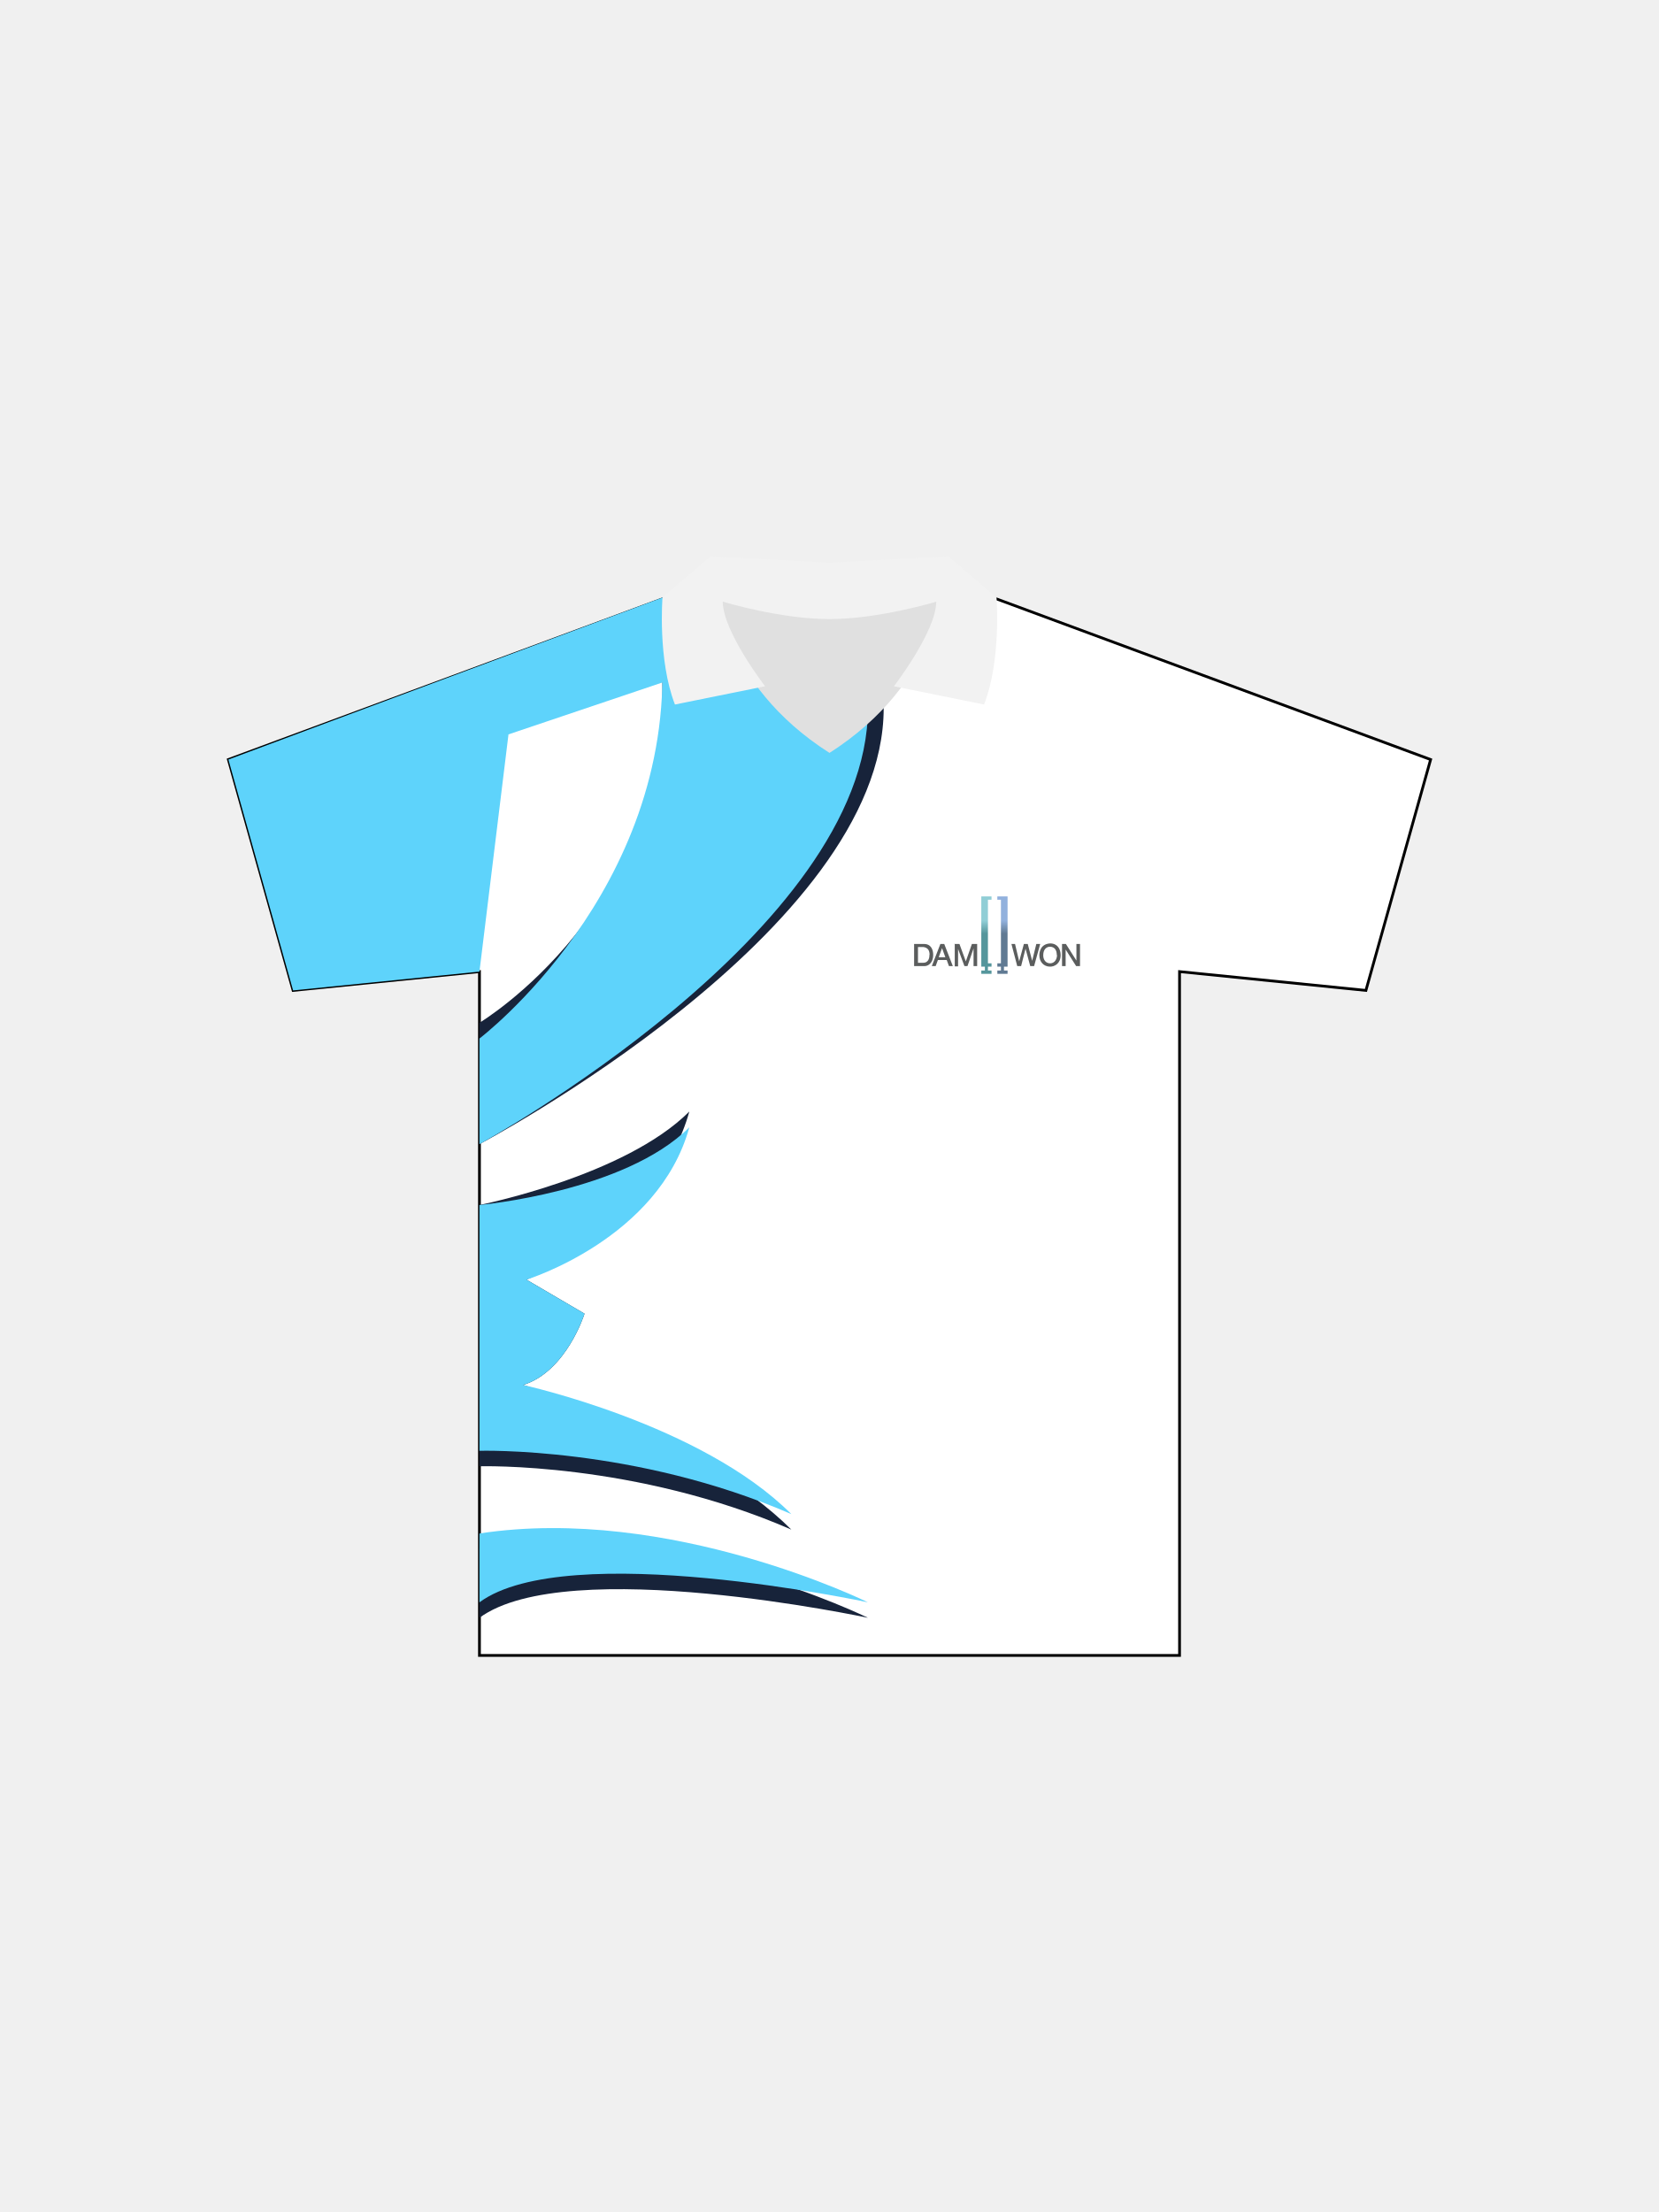
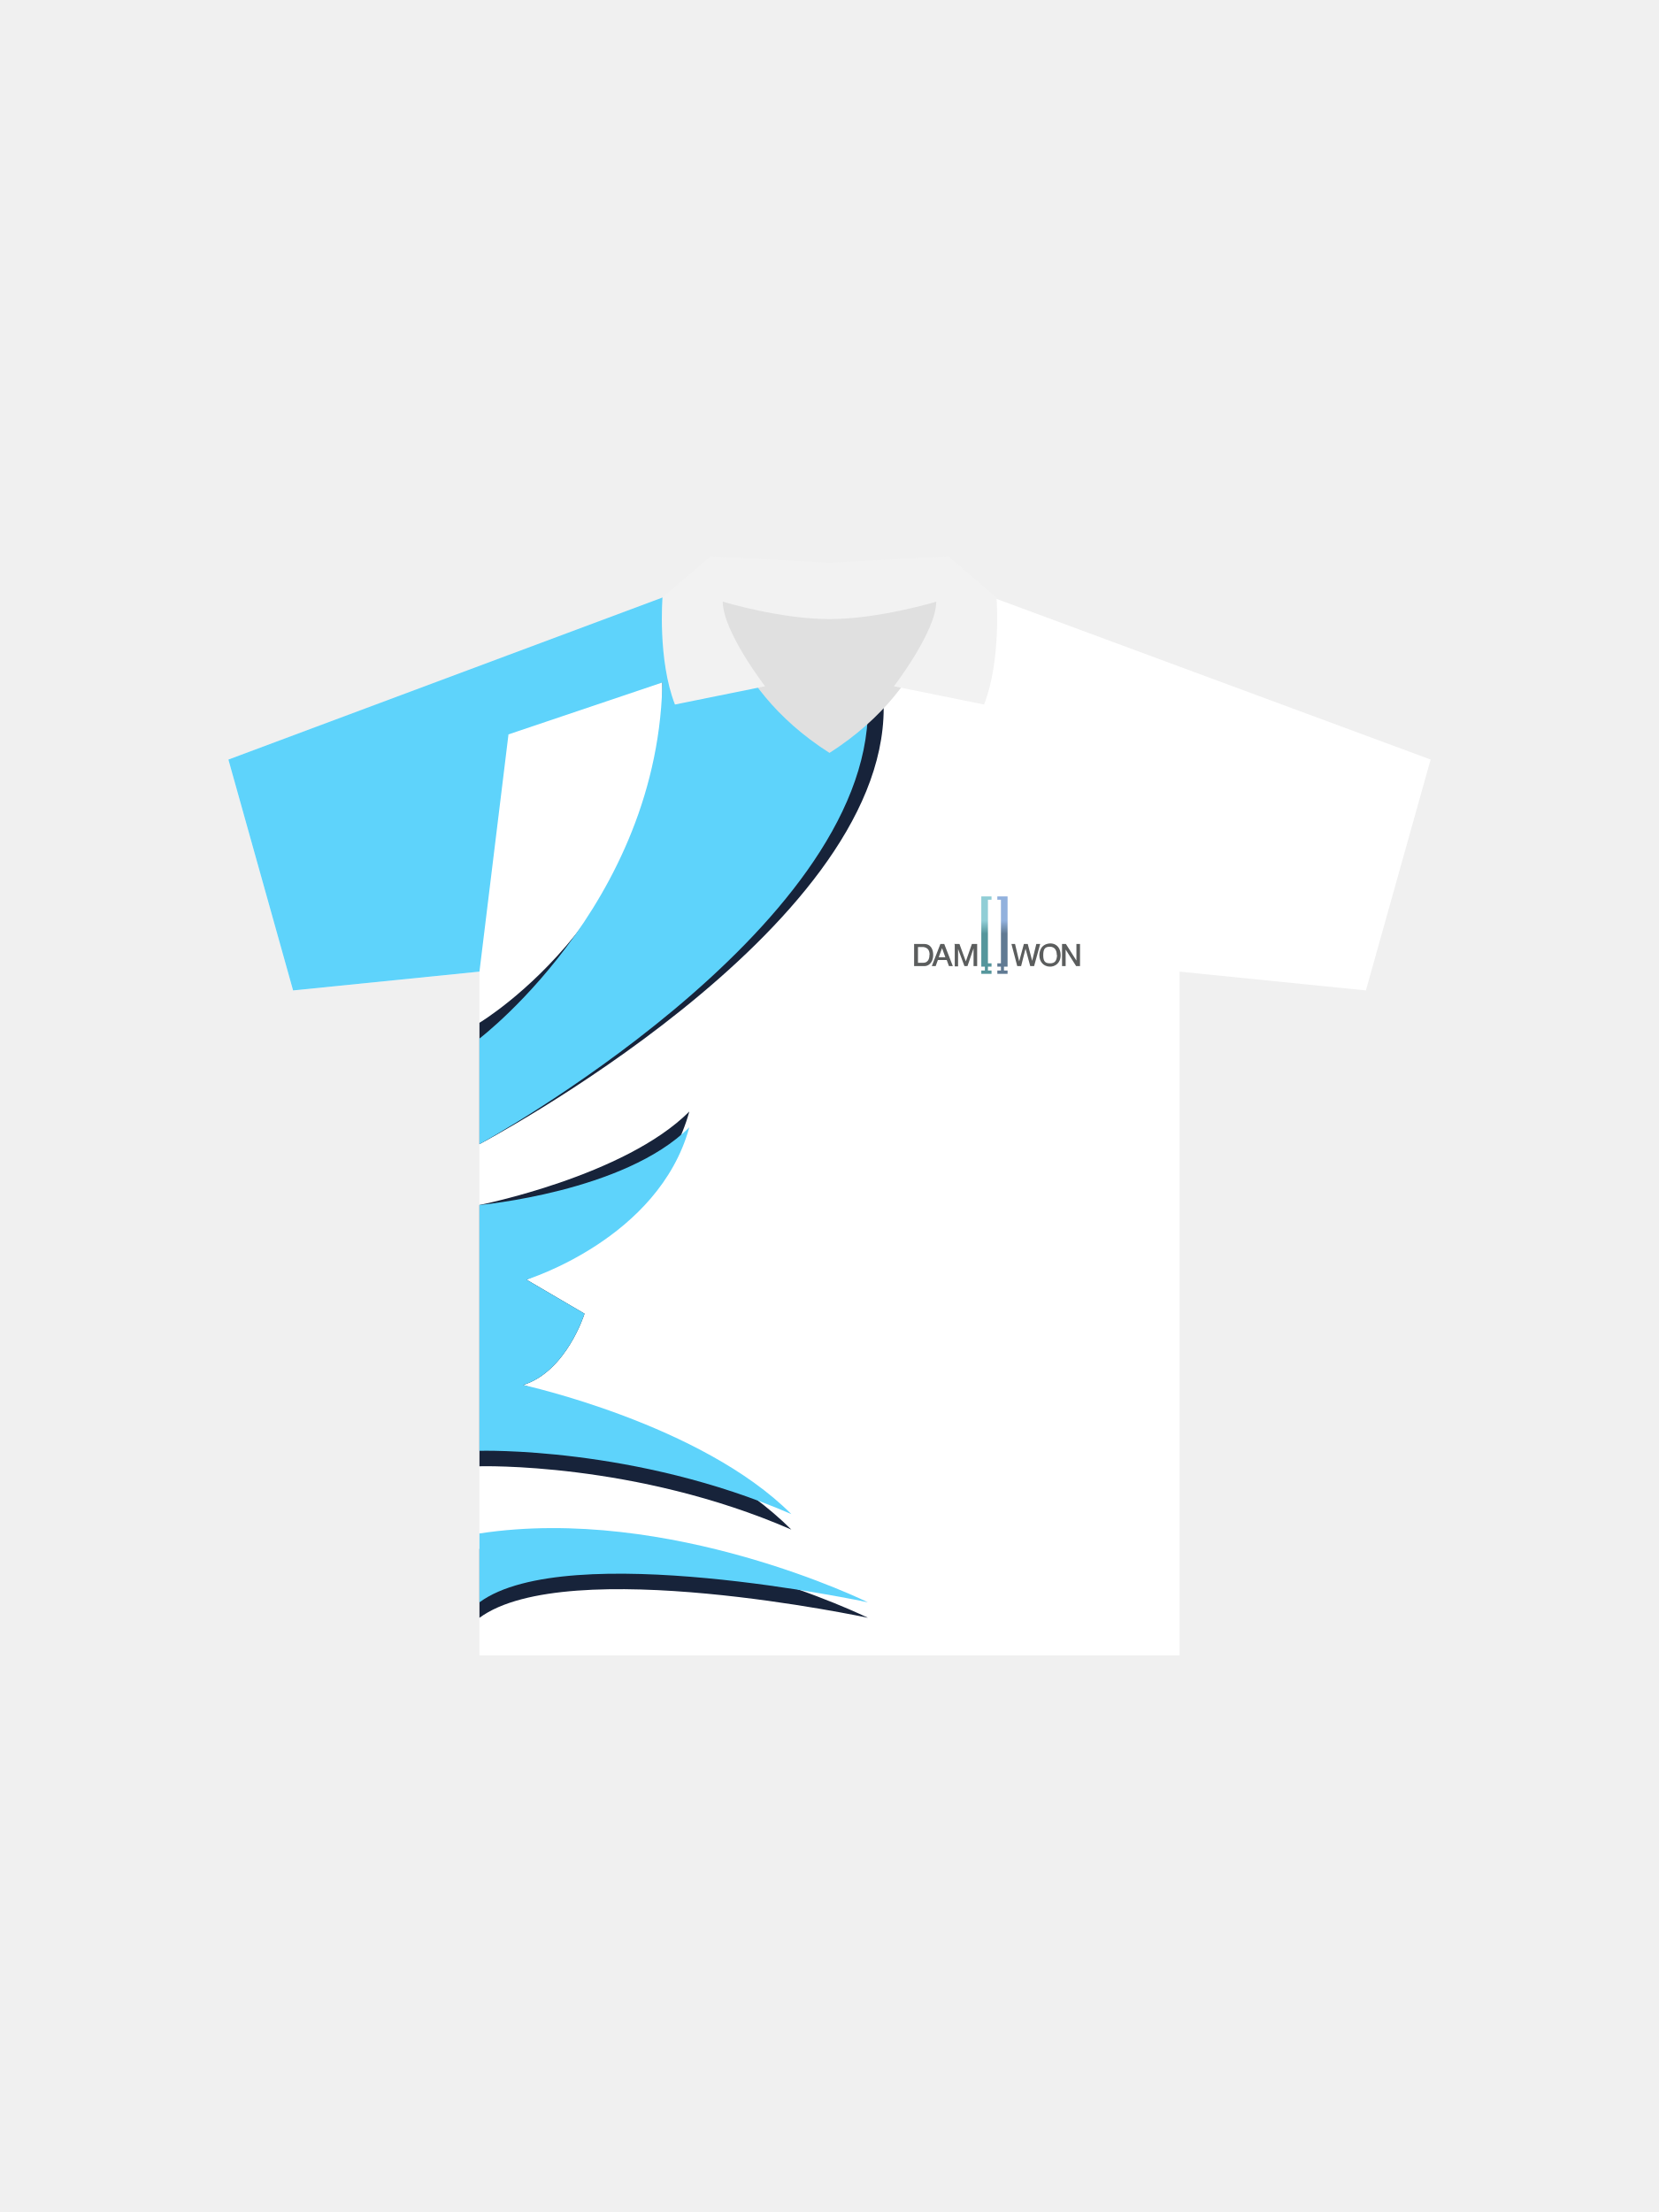
<svg xmlns="http://www.w3.org/2000/svg" id="_레이어_1" version="1.1" viewBox="0 0 600 800">
  <defs>
    <style>
      .st0 {
        fill: #e0e0e0;
      }

      .st1 {
+         fill: url(#_무제_그라디언트);
+       }
+ 
+       .st2 {
        fill: #17233a;
      }

-       .st2 {
+       .st3 {
        fill: #5ed3fb;
-       }
- 
-       .st3 {
-         fill: url(#_무제_그라디언트_4);
      }

      .st4 {
        fill: url(#_무제_그라디언트_2);
      }

      .st5 {
        fill: #fff;
-         stroke: #000;
-         stroke-miterlimit: 10;
      }

      .st6 {
        fill: #f2f2f2;
      }

      .st7 {
        fill: #5b5d5d;
      }
    </style>
-     <linearGradient id="_무제_그라디언트_4" data-name="무제 그라디언트 4" x1="356.8" y1="440" x2="356.8" y2="435.3" gradientTransform="translate(0 773) scale(1 -1)" gradientUnits="userSpaceOnUse">
+     <linearGradient id="_무제_그라디언트" data-name="무제 그라디언트" x1="356.8" y1="360" x2="356.8" y2="364.7" gradientTransform="translate(0 -27)" gradientUnits="userSpaceOnUse">
      <stop offset="0" stop-color="#91ced6" />
      <stop offset="1" stop-color="#55969c" />
    </linearGradient>
-     <linearGradient id="_무제_그라디언트_2" data-name="무제 그라디언트 2" x1="362.5" y1="440" x2="362.5" y2="435.3" gradientTransform="translate(0 773) scale(1 -1)" gradientUnits="userSpaceOnUse">
+     <linearGradient id="_무제_그라디언트_2" data-name="무제 그라디언트 2" x1="362.6" y1="360" x2="362.6" y2="364.7" gradientTransform="translate(0 -27)" gradientUnits="userSpaceOnUse">
      <stop offset="0" stop-color="#92b1dd" />
      <stop offset="1" stop-color="#607a93" />
    </linearGradient>
  </defs>
  <polygon class="st5" points="300 598.7 426.6 598.7 426.6 351.4 494 358.2 517.4 274.7 360.4 216.6 300 216.6 239.6 216.6 82.6 274.7 106 358.2 173.4 351.4 173.4 598.7 300 598.7" />
-   <path class="st1" d="M239.4,242c4.3,85.9-66,127.9-66,127.9v43.9s146.2-76.9,146.2-157.7l-80.2-14.1Z" />
-   <path class="st2" d="M239.4,236.3c4.3,85.9-66,139.3-66,139.3v38.2s140.5-76.9,140.5-157.7l-74.6-19.8Z" />
-   <polygon class="st2" points="269 236.9 183.9 265.6 173.4 351.4 106 358.2 82.6 274.7 239.6 216.1 269 236.9" />
+   <path class="st2" d="M239.4,242c4.3,85.9-66,127.9-66,127.9v43.9s146.2-76.9,146.2-157.7l-80.2-14.1h0Z" />
+   <path class="st3" d="M239.4,236.3c4.3,85.9-66,139.3-66,139.3v38.2s140.5-76.9,140.5-157.7l-74.6-19.8h.1Z" />
+   <polygon class="st3" points="269 236.9 183.9 265.6 173.4 351.4 106 358.2 82.6 274.7 239.6 216.1 269 236.9" />
  <path class="st0" d="M300,211.6h41.2s-1.6,35.4-41.2,60.7c-39.7-25.3-41.2-60.7-41.2-60.7h41.2Z" />
  <path class="st6" d="M300,223.9c17.9,0,38.6-6.3,38.6-6.3,0,10.7-15.3,30.6-15.3,30.6l32.6,6.6c6.3-16.2,4.5-38.7,4.5-38.7l-17.3-14.8-43.1,2.2-43.1-2.2-17.3,14.8s-1.8,22.5,4.5,38.7l32.6-6.6s-15.3-19.9-15.3-30.6c0,0,20.7,6.3,38.6,6.3h0Z" />
  <g>
-     <path class="st3" d="M354.9,351h1.3v-1.4h-1.3v-25.4h3.7v1.2h-1.3v23h1.3v1.2h-1.3v1.4h1.3v1.2h-3.7v-1.2Z" />
-     <path class="st4" d="M360.7,351h1.3v-1.4h-1.3v-1.2h1.3v-23h-1.3v-1.2h3.7v25.4h-1.3v1.4h1.3v1.2h-3.7v-1.2Z" />
-     <path class="st7" d="M375.9,345.5c0-1.2.4-4.1,3.9-4.3,2.7,0,3.8,2.1,3.8,4.2,0,3.1-2.2,4.2-3.8,4.2-2.4,0-3.9-1.8-3.9-4.1M382.2,345.4c0-1.8-.8-3-2.5-3-1,0-2.4.7-2.4,3.1,0,1.6.9,2.9,2.5,2.9,1.1,0,2.4-.8,2.5-3M330.6,349.4v-8h3.6c2.6,0,3.3,2.2,3.3,3.9,0,3.2-2,4.1-3.1,4.1h-3.7ZM336.2,345.4c0-1.4-.4-2.6-2.2-2.9h-2v5.7s1.9,0,1.9,0c2.2,0,2.3-2.4,2.2-2.8M340,341.4h1.5l3.1,8h-1.4l-.8-2.2h-3.2s-.8,2.2-.8,2.2h-1.4s3.1-8,3.1-8ZM341.9,346.2h0s-1.2-3.3-1.2-3.3l-1.2,3.3h0s0,0,0,0h2.5,0ZM345.1,341.4h1.9l2.3,6.3,2.2-6.3h1.9v8h-1.3v-6.4c0,0,0,0,0,0l-2.2,6.4h-1.1s-2.3-6.2-2.3-6.2h0v6.3c0,0-1.2,0-1.2,0v-8ZM365.7,341.4h1.4s1.5,6.3,1.5,6.3l1.7-6.3h1.4s1.6,6.1,1.6,6.1l1.5-6.1h1.4l-2.2,8h-1.4l-1.7-6.3-1.6,6.3h-1.4l-2.1-8ZM384.1,341.4h1.4l3.8,6v-6h1.3v8h-1.4l-3.8-6v6h-1.3v-8Z" />
+     <path class="st1" d="M354.9,351h1.3v-1.4h-1.3v-25.4h3.7v1.2h-1.3v23h1.3v1.2h-1.3v1.4h1.3v1.2h-3.7v-1.2h0Z" />
+     <path class="st4" d="M360.7,351h1.3v-1.4h-1.3v-1.2h1.3v-23h-1.3v-1.2h3.7v25.4h-1.3v1.4h1.3v1.2h-3.7v-1.2h0Z" />
+     <path class="st7" d="M375.9,345.5c0-1.2.4-4.1,3.9-4.3,2.7,0,3.8,2.1,3.8,4.2,0,3.1-2.2,4.2-3.8,4.2-2.4,0-3.9-1.8-3.9-4.1M382.2,345.4c0-1.8-.8-3-2.5-3s-2.4.7-2.4,3.1.9,2.9,2.5,2.9,2.4-.8,2.5-3M330.6,349.4v-8h3.6c2.6,0,3.3,2.2,3.3,3.9,0,3.2-2,4.1-3.1,4.1h-3.8ZM336.2,345.4c0-1.4-.4-2.6-2.2-2.9h-2v5.7h1.9c2.2,0,2.3-2.4,2.2-2.8M340,341.4h1.5l3.1,8h-1.4l-.8-2.2h-3.2l-.8,2.2h-1.4l3.1-8h-.1ZM341.9,346.2h0l-1.2-3.3-1.2,3.3h2.5,0ZM345.1,341.4h1.9l2.3,6.3,2.2-6.3h1.9v8h-1.3v-6.4h0l-2.2,6.4h-1.1l-2.3-6.2h0v6.3h-1.2v-8h-.2ZM365.7,341.4h1.4l1.5,6.3,1.7-6.3h1.4l1.6,6.1,1.5-6.1h1.4l-2.2,8h-1.4l-1.7-6.3-1.6,6.3h-1.4l-2.1-8h0ZM384.1,341.4h1.4l3.8,6v-6h1.3v8h-1.4l-3.8-6v6h-1.3v-8Z" />
  </g>
-   <path class="st1" d="M173.4,435.8s52.5-10.4,75.9-33.8c-11.1,40.4-58.9,60.8-58.9,60.8l21,12.3s-6.5,20.9-22.2,25.8c0,0,64.5,19.8,97,52.3-56.5-24.6-112.8-22.9-112.8-22.9v-94.6Z" />
-   <path class="st2" d="M173.4,435.8s52.5-4.7,75.9-28.1c-11.1,40.4-58.9,55.1-58.9,55.1l21,12.3s-6.5,20.9-22.2,25.8c0,0,64.5,14.1,97,46.7-56.5-24.6-112.8-22.9-112.8-22.9v-88.9Z" />
-   <path class="st1" d="M173.4,560.2c68.8-10.5,140.5,24.9,140.5,24.9,0,0-108.8-23.3-140.5,0v-24.9Z" />
-   <path class="st2" d="M173.4,554.6c68.8-10.5,140.5,24.9,140.5,24.9,0,0-108.8-23.3-140.5,0v-24.9Z" />
+   <path class="st2" d="M173.4,435.8s52.5-10.4,75.9-33.8c-11.1,40.4-58.9,60.8-58.9,60.8l21,12.3s-6.5,20.9-22.2,25.8c0,0,64.5,19.8,97,52.3-56.5-24.6-112.8-22.9-112.8-22.9v-94.6h0Z" />
+   <path class="st3" d="M173.4,435.8s52.5-4.7,75.9-28.1c-11.1,40.4-58.9,55.1-58.9,55.1l21,12.3s-6.5,20.9-22.2,25.8c0,0,64.5,14.1,97,46.7-56.5-24.6-112.8-22.9-112.8-22.9v-88.9h0Z" />
+   <path class="st2" d="M173.4,560.2c68.8-10.5,140.5,24.9,140.5,24.9,0,0-108.8-23.3-140.5,0v-24.9Z" />
+   <path class="st3" d="M173.4,554.6c68.8-10.5,140.5,24.9,140.5,24.9,0,0-108.8-23.3-140.5,0v-24.9Z" />
</svg>
